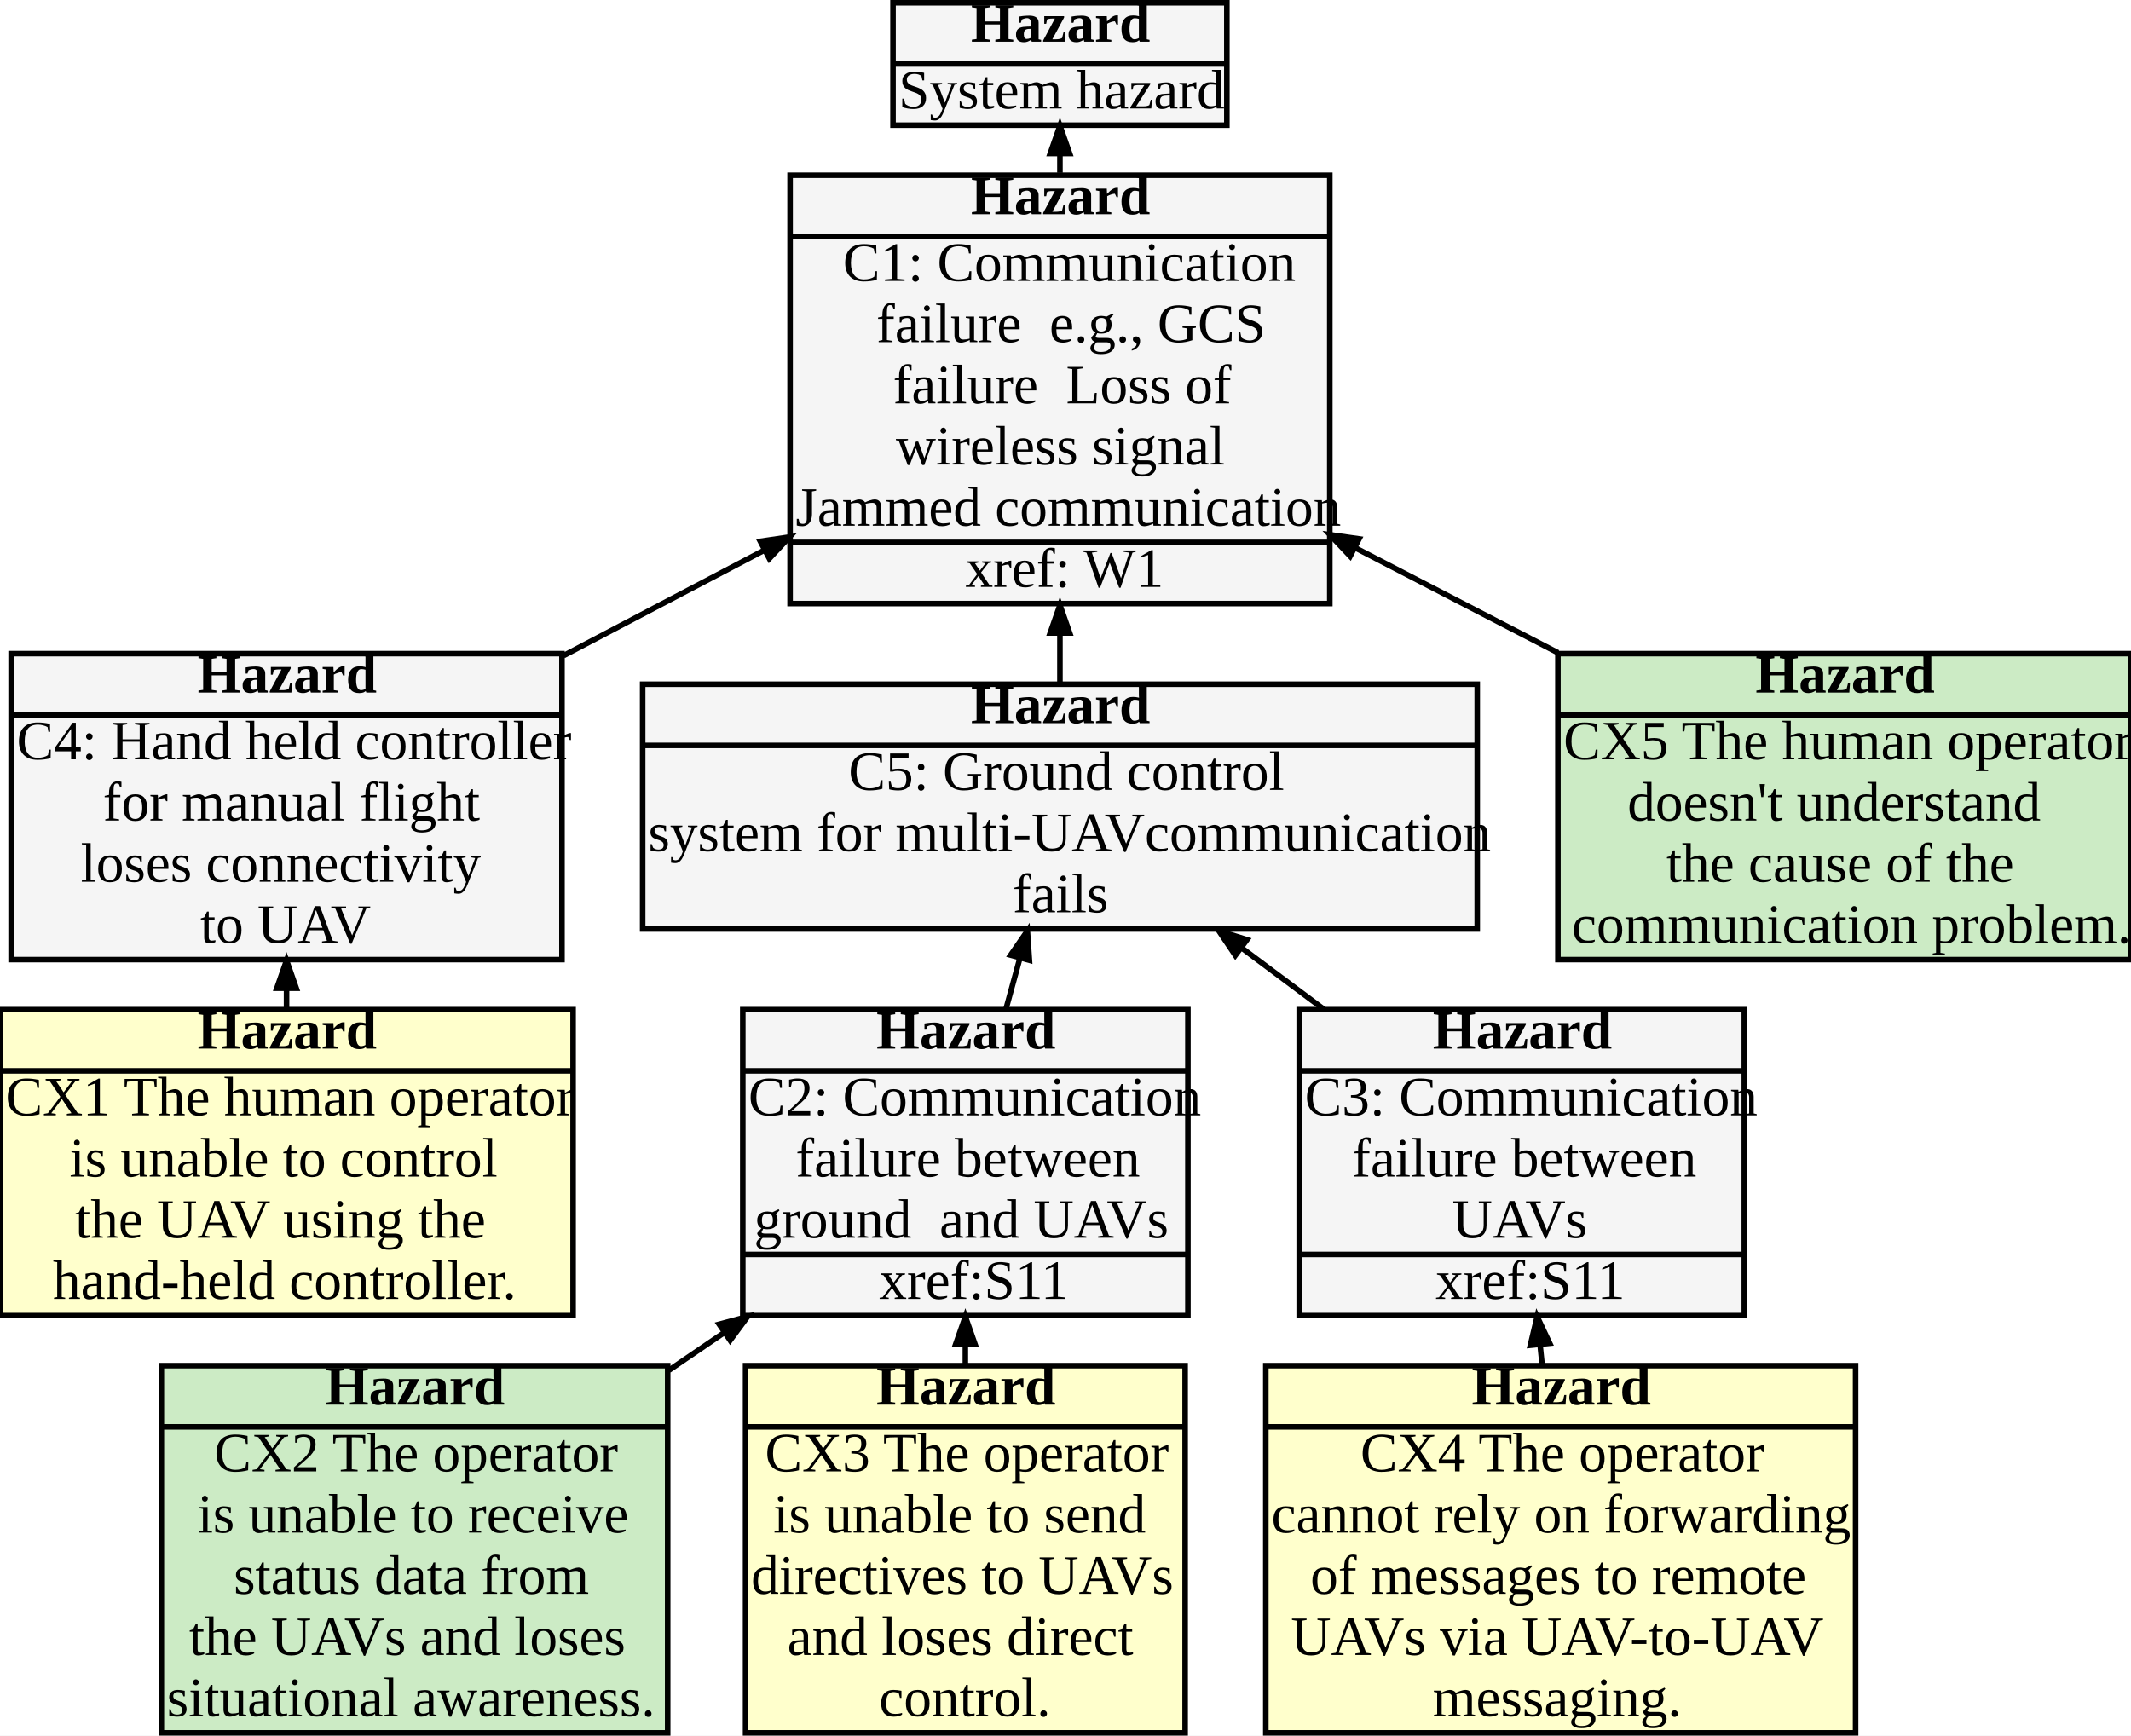
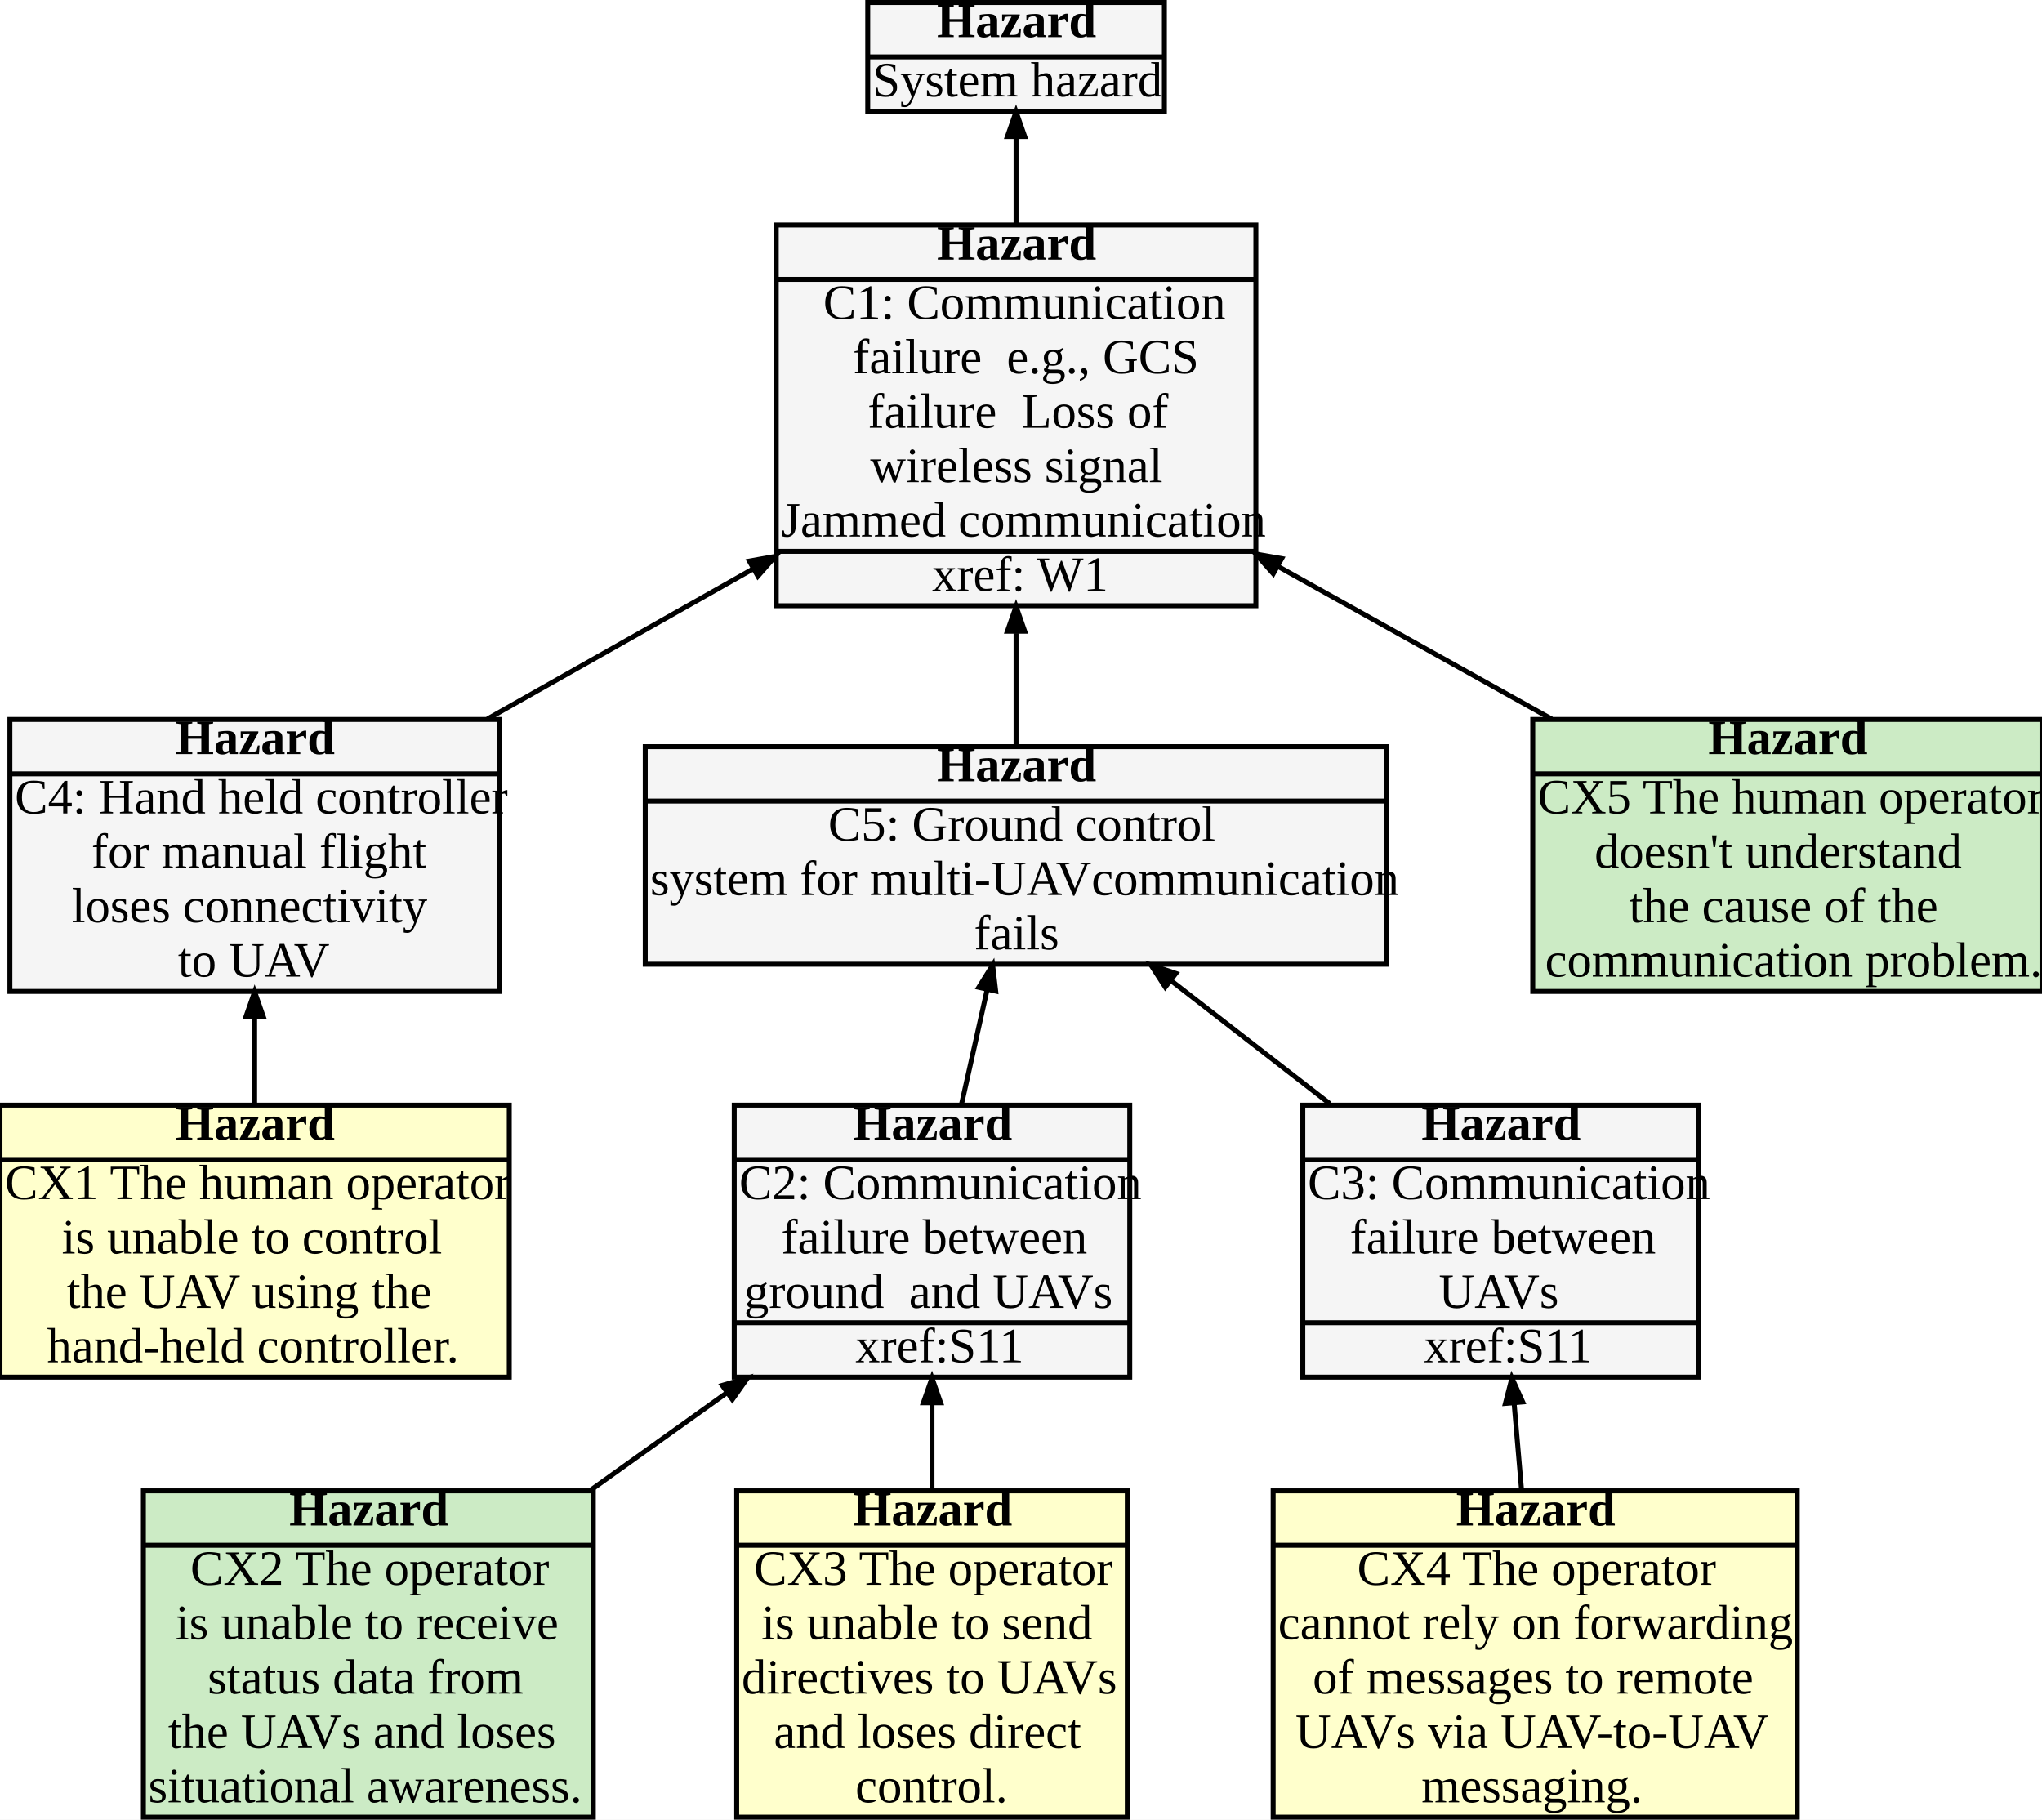
- <svg xmlns="http://www.w3.org/2000/svg" width="383pt" height="312pt" viewBox="0.00 0.00 383.00 312.00">
-   <g id="graph0" class="graph" transform="scale(1 1) rotate(0) translate(0 312)">
-     <polygon fill="white" stroke="none" points="0,-0 0,-312 383,-312 383,-0 0,-0" />
+ <svg xmlns="http://www.w3.org/2000/svg" width="413pt" height="368pt" viewBox="0.00 0.00 413.00 368.00">
+   <g id="graph0" class="graph" transform="scale(1 1) rotate(0) translate(0 368)">
+     <polygon fill="white" stroke="none" points="0,-0 0,-368 413,-368 413,-0 0,-0" />
    <g id="node1" class="node">
-       <polygon fill="#f5f5f5" stroke="black" points="160.5,-289.5 160.5,-311.5 220.5,-311.5 220.5,-289.5 160.5,-289.5" />
-       <text text-anchor="start" x="174.5" y="-304.5" font-family="Times New Roman,serif" font-weight="bold" font-size="10.00">Hazard </text>
-       <polyline fill="none" stroke="black" points="160.5,-300.5 220.5,-300.5 " />
-       <text text-anchor="start" x="161.5" y="-292.5" font-family="Times New Roman,serif" font-size="10.00">System hazard</text>
+       <polygon fill="#f5f5f5" stroke="black" points="175.5,-345.5 175.5,-367.5 235.5,-367.5 235.5,-345.5 175.5,-345.5" />
+       <text text-anchor="start" x="189.5" y="-360.5" font-family="Times New Roman,serif" font-weight="bold" font-size="10.00">Hazard </text>
+       <polyline fill="none" stroke="black" points="175.5,-356.5 235.5,-356.5 " />
+       <text text-anchor="start" x="176.5" y="-348.5" font-family="Times New Roman,serif" font-size="10.00">System hazard</text>
    </g>
    <g id="node3" class="node">
-       <polygon fill="#f5f5f5" stroke="black" points="142,-203.5 142,-280.5 239,-280.5 239,-203.5 142,-203.5" />
-       <text text-anchor="start" x="174.5" y="-273.5" font-family="Times New Roman,serif" font-weight="bold" font-size="10.00">Hazard </text>
-       <polyline fill="none" stroke="black" points="142,-269.5 239,-269.5 " />
-       <text text-anchor="start" x="151.5" y="-261.5" font-family="Times New Roman,serif" font-size="10.00">C1: Communication</text>
-       <text text-anchor="start" x="157.5" y="-250.5" font-family="Times New Roman,serif" font-size="10.00">failure  e.g., GCS</text>
-       <text text-anchor="start" x="160.5" y="-239.5" font-family="Times New Roman,serif" font-size="10.00">failure  Loss of</text>
-       <text text-anchor="start" x="161" y="-228.5" font-family="Times New Roman,serif" font-size="10.00">wireless signal</text>
-       <text text-anchor="start" x="143" y="-217.5" font-family="Times New Roman,serif" font-size="10.00">Jammed communication</text>
-       <polyline fill="none" stroke="black" points="142,-214.5 239,-214.5 " />
-       <text text-anchor="start" x="173.5" y="-206.5" font-family="Times New Roman,serif" font-size="10.00">xref: W1</text>
+       <polygon fill="#f5f5f5" stroke="black" points="157,-245.5 157,-322.5 254,-322.5 254,-245.5 157,-245.5" />
+       <text text-anchor="start" x="189.5" y="-315.5" font-family="Times New Roman,serif" font-weight="bold" font-size="10.00">Hazard </text>
+       <polyline fill="none" stroke="black" points="157,-311.5 254,-311.5 " />
+       <text text-anchor="start" x="166.5" y="-303.5" font-family="Times New Roman,serif" font-size="10.00">C1: Communication</text>
+       <text text-anchor="start" x="172.5" y="-292.5" font-family="Times New Roman,serif" font-size="10.00">failure  e.g., GCS</text>
+       <text text-anchor="start" x="175.5" y="-281.5" font-family="Times New Roman,serif" font-size="10.00">failure  Loss of</text>
+       <text text-anchor="start" x="176" y="-270.5" font-family="Times New Roman,serif" font-size="10.00">wireless signal</text>
+       <text text-anchor="start" x="158" y="-259.5" font-family="Times New Roman,serif" font-size="10.00">Jammed communication</text>
+       <polyline fill="none" stroke="black" points="157,-256.5 254,-256.5 " />
+       <text text-anchor="start" x="188.5" y="-248.5" font-family="Times New Roman,serif" font-size="10.00">xref: W1</text>
    </g>
    <g id="edge1" class="edge">
-       <path fill="none" stroke="black" d="M190.5,-284.281C190.5,-283.195 190.5,-282.075 190.5,-280.931" />
-       <polygon fill="black" stroke="black" points="188.75,-284.399 190.5,-289.399 192.25,-284.399 188.75,-284.399" />
+       <path fill="none" stroke="black" d="M205.5,-340.138C205.5,-334.947 205.5,-328.901 205.5,-322.752" />
+       <polygon fill="black" stroke="black" points="203.75,-340.399 205.5,-345.399 207.25,-340.399 203.75,-340.399" />
    </g>
    <g id="node2" class="node">
-       <polygon fill="#f5f5f5" stroke="black" points="133.5,-75.5 133.5,-130.5 213.5,-130.5 213.5,-75.5 133.5,-75.5" />
-       <text text-anchor="start" x="157.5" y="-123.5" font-family="Times New Roman,serif" font-weight="bold" font-size="10.00">Hazard </text>
-       <polyline fill="none" stroke="black" points="133.5,-119.5 213.5,-119.5 " />
-       <text text-anchor="start" x="134.5" y="-111.5" font-family="Times New Roman,serif" font-size="10.00">C2: Communication</text>
-       <text text-anchor="start" x="143" y="-100.5" font-family="Times New Roman,serif" font-size="10.00">failure between</text>
-       <text text-anchor="start" x="135.5" y="-89.5" font-family="Times New Roman,serif" font-size="10.00">ground  and UAVs</text>
-       <polyline fill="none" stroke="black" points="133.5,-86.5 213.5,-86.5 " />
-       <text text-anchor="start" x="158" y="-78.5" font-family="Times New Roman,serif" font-size="10.00">xref:S11</text>
+       <polygon fill="#f5f5f5" stroke="black" points="148.5,-89.5 148.5,-144.5 228.5,-144.5 228.5,-89.5 148.5,-89.5" />
+       <text text-anchor="start" x="172.5" y="-137.5" font-family="Times New Roman,serif" font-weight="bold" font-size="10.00">Hazard </text>
+       <polyline fill="none" stroke="black" points="148.5,-133.5 228.5,-133.5 " />
+       <text text-anchor="start" x="149.5" y="-125.5" font-family="Times New Roman,serif" font-size="10.00">C2: Communication</text>
+       <text text-anchor="start" x="158" y="-114.5" font-family="Times New Roman,serif" font-size="10.00">failure between</text>
+       <text text-anchor="start" x="150.5" y="-103.5" font-family="Times New Roman,serif" font-size="10.00">ground  and UAVs</text>
+       <polyline fill="none" stroke="black" points="148.5,-100.5 228.5,-100.5 " />
+       <text text-anchor="start" x="173" y="-92.5" font-family="Times New Roman,serif" font-size="10.00">xref:S11</text>
    </g>
    <g id="node7" class="node">
      <polygon fill="#ccebc5" stroke="black" points="29,-0.5 29,-66.5 120,-66.5 120,-0.5 29,-0.5" />
      <text text-anchor="start" x="58.5" y="-59.5" font-family="Times New Roman,serif" font-weight="bold" font-size="10.00">Hazard </text>
      <polyline fill="none" stroke="black" points="29,-55.5 120,-55.5 " />
      <text text-anchor="start" x="38.5" y="-47.5" font-family="Times New Roman,serif" font-size="10.00">CX2 The operator</text>
      <text text-anchor="start" x="35.5" y="-36.5" font-family="Times New Roman,serif" font-size="10.00">is unable to receive</text>
      <text text-anchor="start" x="42" y="-25.5" font-family="Times New Roman,serif" font-size="10.00">status data from</text>
      <text text-anchor="start" x="34" y="-14.5" font-family="Times New Roman,serif" font-size="10.00">the UAVs and loses</text>
      <text text-anchor="start" x="30" y="-3.5" font-family="Times New Roman,serif" font-size="10.00">situational awareness.</text>
    </g>
    <g id="edge7" class="edge">
-       <path fill="none" stroke="black" d="M129.983,-72.329C126.744,-70.121 123.471,-67.889 120.219,-65.672" />
-       <polygon fill="black" stroke="black" points="129.256,-73.951 134.373,-75.322 131.227,-71.06 129.256,-73.951" />
+       <path fill="none" stroke="black" d="M146.847,-86.222C137.939,-79.853 128.49,-73.098 119.464,-66.645" />
+       <polygon fill="black" stroke="black" points="146.087,-87.83 151.172,-89.314 148.122,-84.982 146.087,-87.83" />
    </g>
    <g id="node9" class="node">
-       <polygon fill="#ffffcc" stroke="black" points="134,-0.5 134,-66.5 213,-66.5 213,-0.5 134,-0.5" />
-       <text text-anchor="start" x="157.5" y="-59.5" font-family="Times New Roman,serif" font-weight="bold" font-size="10.00">Hazard </text>
-       <polyline fill="none" stroke="black" points="134,-55.5 213,-55.5 " />
-       <text text-anchor="start" x="137.5" y="-47.5" font-family="Times New Roman,serif" font-size="10.00">CX3 The operator</text>
-       <text text-anchor="start" x="139" y="-36.5" font-family="Times New Roman,serif" font-size="10.00">is unable to send</text>
-       <text text-anchor="start" x="135" y="-25.5" font-family="Times New Roman,serif" font-size="10.00">directives to UAVs</text>
-       <text text-anchor="start" x="141.5" y="-14.5" font-family="Times New Roman,serif" font-size="10.00">and loses direct</text>
-       <text text-anchor="start" x="158" y="-3.5" font-family="Times New Roman,serif" font-size="10.00">control.</text>
+       <polygon fill="#ffffcc" stroke="black" points="149,-0.5 149,-66.5 228,-66.5 228,-0.5 149,-0.5" />
+       <text text-anchor="start" x="172.5" y="-59.5" font-family="Times New Roman,serif" font-weight="bold" font-size="10.00">Hazard </text>
+       <polyline fill="none" stroke="black" points="149,-55.5 228,-55.5 " />
+       <text text-anchor="start" x="152.5" y="-47.5" font-family="Times New Roman,serif" font-size="10.00">CX3 The operator</text>
+       <text text-anchor="start" x="154" y="-36.5" font-family="Times New Roman,serif" font-size="10.00">is unable to send</text>
+       <text text-anchor="start" x="150" y="-25.5" font-family="Times New Roman,serif" font-size="10.00">directives to UAVs</text>
+       <text text-anchor="start" x="156.5" y="-14.5" font-family="Times New Roman,serif" font-size="10.00">and loses direct</text>
+       <text text-anchor="start" x="173" y="-3.5" font-family="Times New Roman,serif" font-size="10.00">control.</text>
    </g>
    <g id="edge8" class="edge">
-       <path fill="none" stroke="black" d="M173.5,-70.279C173.5,-69.12 173.5,-67.958 173.5,-66.798" />
-       <polygon fill="black" stroke="black" points="171.75,-70.322 173.5,-75.322 175.25,-70.322 171.75,-70.322" />
+       <path fill="none" stroke="black" d="M188.5,-84.124C188.5,-78.383 188.5,-72.394 188.5,-66.645" />
+       <polygon fill="black" stroke="black" points="186.75,-84.314 188.5,-89.314 190.25,-84.314 186.75,-84.314" />
    </g>
    <g id="node4" class="node">
-       <polygon fill="#f5f5f5" stroke="black" points="2,-139.5 2,-194.5 101,-194.5 101,-139.5 2,-139.5" />
-       <text text-anchor="start" x="35.5" y="-187.5" font-family="Times New Roman,serif" font-weight="bold" font-size="10.00">Hazard </text>
-       <polyline fill="none" stroke="black" points="2,-183.5 101,-183.5 " />
-       <text text-anchor="start" x="3" y="-175.5" font-family="Times New Roman,serif" font-size="10.00">C4: Hand held controller</text>
-       <text text-anchor="start" x="18.5" y="-164.5" font-family="Times New Roman,serif" font-size="10.00">for manual flight</text>
-       <text text-anchor="start" x="14.5" y="-153.5" font-family="Times New Roman,serif" font-size="10.00">loses connectivity</text>
-       <text text-anchor="start" x="36" y="-142.5" font-family="Times New Roman,serif" font-size="10.00">to UAV</text>
+       <polygon fill="#f5f5f5" stroke="black" points="2,-167.5 2,-222.5 101,-222.5 101,-167.5 2,-167.5" />
+       <text text-anchor="start" x="35.5" y="-215.5" font-family="Times New Roman,serif" font-weight="bold" font-size="10.00">Hazard </text>
+       <polyline fill="none" stroke="black" points="2,-211.5 101,-211.5 " />
+       <text text-anchor="start" x="3" y="-203.5" font-family="Times New Roman,serif" font-size="10.00">C4: Hand held controller</text>
+       <text text-anchor="start" x="18.5" y="-192.5" font-family="Times New Roman,serif" font-size="10.00">for manual flight</text>
+       <text text-anchor="start" x="14.5" y="-181.5" font-family="Times New Roman,serif" font-size="10.00">loses connectivity</text>
+       <text text-anchor="start" x="36" y="-170.5" font-family="Times New Roman,serif" font-size="10.00">to UAV</text>
    </g>
    <g id="edge2" class="edge">
-       <path fill="none" stroke="black" d="M137.219,-213.018C125.406,-206.814 112.931,-200.262 101.265,-194.136" />
-       <polygon fill="black" stroke="black" points="136.644,-214.693 141.885,-215.468 138.272,-211.594 136.644,-214.693" />
+       <path fill="none" stroke="black" d="M152.371,-252.986C134.892,-243.111 115.592,-232.208 98.594,-222.605" />
+       <polygon fill="black" stroke="black" points="151.559,-254.537 156.773,-255.473 153.281,-251.49 151.559,-254.537" />
    </g>
    <g id="node6" class="node">
-       <polygon fill="#f5f5f5" stroke="black" points="115.5,-145 115.5,-189 265.5,-189 265.5,-145 115.5,-145" />
-       <text text-anchor="start" x="174.5" y="-182" font-family="Times New Roman,serif" font-weight="bold" font-size="10.00">Hazard </text>
-       <polyline fill="none" stroke="black" points="115.5,-178 265.5,-178 " />
-       <text text-anchor="start" x="152.5" y="-170" font-family="Times New Roman,serif" font-size="10.00">C5: Ground control</text>
-       <text text-anchor="start" x="116.5" y="-159" font-family="Times New Roman,serif" font-size="10.00">system for multi-UAVcommunication</text>
-       <text text-anchor="start" x="182" y="-148" font-family="Times New Roman,serif" font-size="10.00">fails</text>
+       <polygon fill="#f5f5f5" stroke="black" points="130.5,-173 130.5,-217 280.5,-217 280.5,-173 130.5,-173" />
+       <text text-anchor="start" x="189.5" y="-210" font-family="Times New Roman,serif" font-weight="bold" font-size="10.00">Hazard </text>
+       <polyline fill="none" stroke="black" points="130.5,-206 280.5,-206 " />
+       <text text-anchor="start" x="167.5" y="-198" font-family="Times New Roman,serif" font-size="10.00">C5: Ground control</text>
+       <text text-anchor="start" x="131.5" y="-187" font-family="Times New Roman,serif" font-size="10.00">system for multi-UAVcommunication</text>
+       <text text-anchor="start" x="197" y="-176" font-family="Times New Roman,serif" font-size="10.00">fails</text>
    </g>
    <g id="edge4" class="edge">
-       <path fill="none" stroke="black" d="M190.5,-197.769C190.5,-194.77 190.5,-191.833 190.5,-189.044" />
-       <polygon fill="black" stroke="black" points="188.75,-198.217 190.5,-203.217 192.25,-198.217 188.75,-198.217" />
+       <path fill="none" stroke="black" d="M205.5,-239.946C205.5,-232.122 205.5,-224.279 205.5,-217.429" />
+       <polygon fill="black" stroke="black" points="203.75,-240.346 205.5,-245.347 207.25,-240.347 203.75,-240.346" />
    </g>
    <g id="node11" class="node">
-       <polygon fill="#ccebc5" stroke="black" points="280,-139.5 280,-194.5 383,-194.5 383,-139.5 280,-139.5" />
-       <text text-anchor="start" x="315.5" y="-187.5" font-family="Times New Roman,serif" font-weight="bold" font-size="10.00">Hazard </text>
-       <polyline fill="none" stroke="black" points="280,-183.5 383,-183.5 " />
-       <text text-anchor="start" x="281" y="-175.5" font-family="Times New Roman,serif" font-size="10.00">CX5 The human operator</text>
-       <text text-anchor="start" x="292.5" y="-164.5" font-family="Times New Roman,serif" font-size="10.00">doesn't understand</text>
-       <text text-anchor="start" x="299.5" y="-153.5" font-family="Times New Roman,serif" font-size="10.00">the cause of the</text>
-       <text text-anchor="start" x="282.5" y="-142.5" font-family="Times New Roman,serif" font-size="10.00">communication problem.</text>
+       <polygon fill="#ccebc5" stroke="black" points="310,-167.5 310,-222.5 413,-222.5 413,-167.5 310,-167.5" />
+       <text text-anchor="start" x="345.5" y="-215.5" font-family="Times New Roman,serif" font-weight="bold" font-size="10.00">Hazard </text>
+       <polyline fill="none" stroke="black" points="310,-211.5 413,-211.5 " />
+       <text text-anchor="start" x="311" y="-203.5" font-family="Times New Roman,serif" font-size="10.00">CX5 The human operator</text>
+       <text text-anchor="start" x="322.5" y="-192.5" font-family="Times New Roman,serif" font-size="10.00">doesn't understand</text>
+       <text text-anchor="start" x="329.5" y="-181.5" font-family="Times New Roman,serif" font-size="10.00">the cause of the</text>
+       <text text-anchor="start" x="312.5" y="-170.5" font-family="Times New Roman,serif" font-size="10.00">communication problem.</text>
    </g>
    <g id="edge10" class="edge">
-       <path fill="none" stroke="black" d="M243.717,-213.448C255.602,-207.295 268.186,-200.78 280,-194.663" />
-       <polygon fill="black" stroke="black" points="242.66,-212.025 239.024,-215.878 244.269,-215.133 242.66,-212.025" />
+       <path fill="none" stroke="black" d="M258.517,-253.433C276.445,-243.435 296.341,-232.338 313.829,-222.586" />
+       <polygon fill="black" stroke="black" points="257.519,-251.986 254.004,-255.95 259.223,-255.043 257.519,-251.986" />
    </g>
    <g id="node10" class="node">
-       <polygon fill="#ffffcc" stroke="black" points="0,-75.5 0,-130.5 103,-130.5 103,-75.5 0,-75.5" />
-       <text text-anchor="start" x="35.5" y="-123.5" font-family="Times New Roman,serif" font-weight="bold" font-size="10.00">Hazard </text>
-       <polyline fill="none" stroke="black" points="0,-119.5 103,-119.5 " />
-       <text text-anchor="start" x="1" y="-111.5" font-family="Times New Roman,serif" font-size="10.00">CX1 The human operator</text>
-       <text text-anchor="start" x="12.5" y="-100.5" font-family="Times New Roman,serif" font-size="10.00">is unable to control</text>
-       <text text-anchor="start" x="13.5" y="-89.5" font-family="Times New Roman,serif" font-size="10.00">the UAV using the</text>
-       <text text-anchor="start" x="9.5" y="-78.5" font-family="Times New Roman,serif" font-size="10.00">hand-held controller.</text>
+       <polygon fill="#ffffcc" stroke="black" points="0,-89.5 0,-144.5 103,-144.5 103,-89.5 0,-89.5" />
+       <text text-anchor="start" x="35.5" y="-137.5" font-family="Times New Roman,serif" font-weight="bold" font-size="10.00">Hazard </text>
+       <polyline fill="none" stroke="black" points="0,-133.5 103,-133.5 " />
+       <text text-anchor="start" x="1" y="-125.5" font-family="Times New Roman,serif" font-size="10.00">CX1 The human operator</text>
+       <text text-anchor="start" x="12.5" y="-114.5" font-family="Times New Roman,serif" font-size="10.00">is unable to control</text>
+       <text text-anchor="start" x="13.5" y="-103.5" font-family="Times New Roman,serif" font-size="10.00">the UAV using the</text>
+       <text text-anchor="start" x="9.5" y="-92.5" font-family="Times New Roman,serif" font-size="10.00">hand-held controller.</text>
    </g>
    <g id="edge9" class="edge">
-       <path fill="none" stroke="black" d="M51.5,-134.169C51.5,-132.986 51.5,-131.804 51.5,-130.631" />
-       <polygon fill="black" stroke="black" points="49.75,-134.347 51.5,-139.347 53.25,-134.347 49.75,-134.347" />
+       <path fill="none" stroke="black" d="M51.5,-162.154C51.5,-156.344 51.5,-150.336 51.5,-144.695" />
+       <polygon fill="black" stroke="black" points="49.75,-162.419 51.5,-167.419 53.25,-162.419 49.75,-162.419" />
    </g>
    <g id="node5" class="node">
-       <polygon fill="#f5f5f5" stroke="black" points="233.5,-75.5 233.5,-130.5 313.5,-130.5 313.5,-75.5 233.5,-75.5" />
-       <text text-anchor="start" x="257.5" y="-123.5" font-family="Times New Roman,serif" font-weight="bold" font-size="10.00">Hazard </text>
-       <polyline fill="none" stroke="black" points="233.5,-119.5 313.5,-119.5 " />
-       <text text-anchor="start" x="234.5" y="-111.5" font-family="Times New Roman,serif" font-size="10.00">C3: Communication</text>
-       <text text-anchor="start" x="243" y="-100.5" font-family="Times New Roman,serif" font-size="10.00">failure between</text>
-       <text text-anchor="start" x="261" y="-89.5" font-family="Times New Roman,serif" font-size="10.00">UAVs</text>
-       <polyline fill="none" stroke="black" points="233.5,-86.5 313.5,-86.5 " />
-       <text text-anchor="start" x="258" y="-78.5" font-family="Times New Roman,serif" font-size="10.00">xref:S11</text>
+       <polygon fill="#f5f5f5" stroke="black" points="263.5,-89.5 263.5,-144.5 343.5,-144.5 343.5,-89.5 263.5,-89.5" />
+       <text text-anchor="start" x="287.5" y="-137.5" font-family="Times New Roman,serif" font-weight="bold" font-size="10.00">Hazard </text>
+       <polyline fill="none" stroke="black" points="263.5,-133.5 343.5,-133.5 " />
+       <text text-anchor="start" x="264.5" y="-125.5" font-family="Times New Roman,serif" font-size="10.00">C3: Communication</text>
+       <text text-anchor="start" x="273" y="-114.5" font-family="Times New Roman,serif" font-size="10.00">failure between</text>
+       <text text-anchor="start" x="291" y="-103.5" font-family="Times New Roman,serif" font-size="10.00">UAVs</text>
+       <polyline fill="none" stroke="black" points="263.5,-100.5 343.5,-100.5 " />
+       <text text-anchor="start" x="288" y="-92.5" font-family="Times New Roman,serif" font-size="10.00">xref:S11</text>
    </g>
    <g id="node8" class="node">
-       <polygon fill="#ffffcc" stroke="black" points="227.5,-0.5 227.5,-66.5 333.5,-66.5 333.5,-0.5 227.5,-0.5" />
-       <text text-anchor="start" x="264.5" y="-59.5" font-family="Times New Roman,serif" font-weight="bold" font-size="10.00">Hazard </text>
-       <polyline fill="none" stroke="black" points="227.5,-55.5 333.5,-55.5 " />
-       <text text-anchor="start" x="244.5" y="-47.5" font-family="Times New Roman,serif" font-size="10.00">CX4 The operator</text>
-       <text text-anchor="start" x="228.5" y="-36.5" font-family="Times New Roman,serif" font-size="10.00">cannot rely on forwarding</text>
-       <text text-anchor="start" x="235.5" y="-25.5" font-family="Times New Roman,serif" font-size="10.00">of messages to remote</text>
-       <text text-anchor="start" x="232" y="-14.5" font-family="Times New Roman,serif" font-size="10.00">UAVs via UAV-to-UAV</text>
-       <text text-anchor="start" x="257.5" y="-3.5" font-family="Times New Roman,serif" font-size="10.00">messaging.</text>
+       <polygon fill="#ffffcc" stroke="black" points="257.5,-0.5 257.5,-66.5 363.5,-66.5 363.5,-0.5 257.5,-0.5" />
+       <text text-anchor="start" x="294.5" y="-59.5" font-family="Times New Roman,serif" font-weight="bold" font-size="10.00">Hazard </text>
+       <polyline fill="none" stroke="black" points="257.5,-55.5 363.5,-55.5 " />
+       <text text-anchor="start" x="274.5" y="-47.5" font-family="Times New Roman,serif" font-size="10.00">CX4 The operator</text>
+       <text text-anchor="start" x="258.5" y="-36.5" font-family="Times New Roman,serif" font-size="10.00">cannot rely on forwarding</text>
+       <text text-anchor="start" x="265.5" y="-25.5" font-family="Times New Roman,serif" font-size="10.00">of messages to remote</text>
+       <text text-anchor="start" x="262" y="-14.5" font-family="Times New Roman,serif" font-size="10.00">UAVs via UAV-to-UAV</text>
+       <text text-anchor="start" x="287.5" y="-3.5" font-family="Times New Roman,serif" font-size="10.00">messaging.</text>
    </g>
    <g id="edge6" class="edge">
-       <path fill="none" stroke="black" d="M276.79,-70.279C276.91,-69.12 277.03,-67.958 277.151,-66.798" />
-       <polygon fill="black" stroke="black" points="275.042,-70.168 276.267,-75.322 278.523,-70.529 275.042,-70.168" />
+       <path fill="none" stroke="black" d="M306.238,-84.124C306.731,-78.383 307.245,-72.394 307.739,-66.645" />
+       <polygon fill="black" stroke="black" points="304.476,-84.182 305.792,-89.314 307.964,-84.482 304.476,-84.182" />
    </g>
    <g id="edge3" class="edge">
-       <path fill="none" stroke="black" d="M183.238,-139.515C182.442,-136.61 181.63,-133.651 180.833,-130.743" />
-       <polygon fill="black" stroke="black" points="181.64,-140.304 184.65,-144.663 185.015,-139.378 181.64,-140.304" />
+       <path fill="none" stroke="black" d="M199.639,-167.799C197.974,-160.353 196.158,-152.238 194.486,-144.76" />
+       <polygon fill="black" stroke="black" points="197.965,-168.332 200.765,-172.83 201.381,-167.568 197.965,-168.332" />
    </g>
    <g id="edge5" class="edge">
-       <path fill="none" stroke="black" d="M223.117,-141.635C227.999,-137.989 233.052,-134.214 237.99,-130.525" />
-       <polygon fill="black" stroke="black" points="222.022,-140.269 219.064,-144.663 224.117,-143.073 222.022,-140.269" />
+       <path fill="none" stroke="black" d="M236.814,-169.716C247.069,-161.763 258.517,-152.885 268.994,-144.76" />
+       <polygon fill="black" stroke="black" points="235.677,-168.383 232.798,-172.83 237.822,-171.148 235.677,-168.383" />
    </g>
  </g>
</svg>
